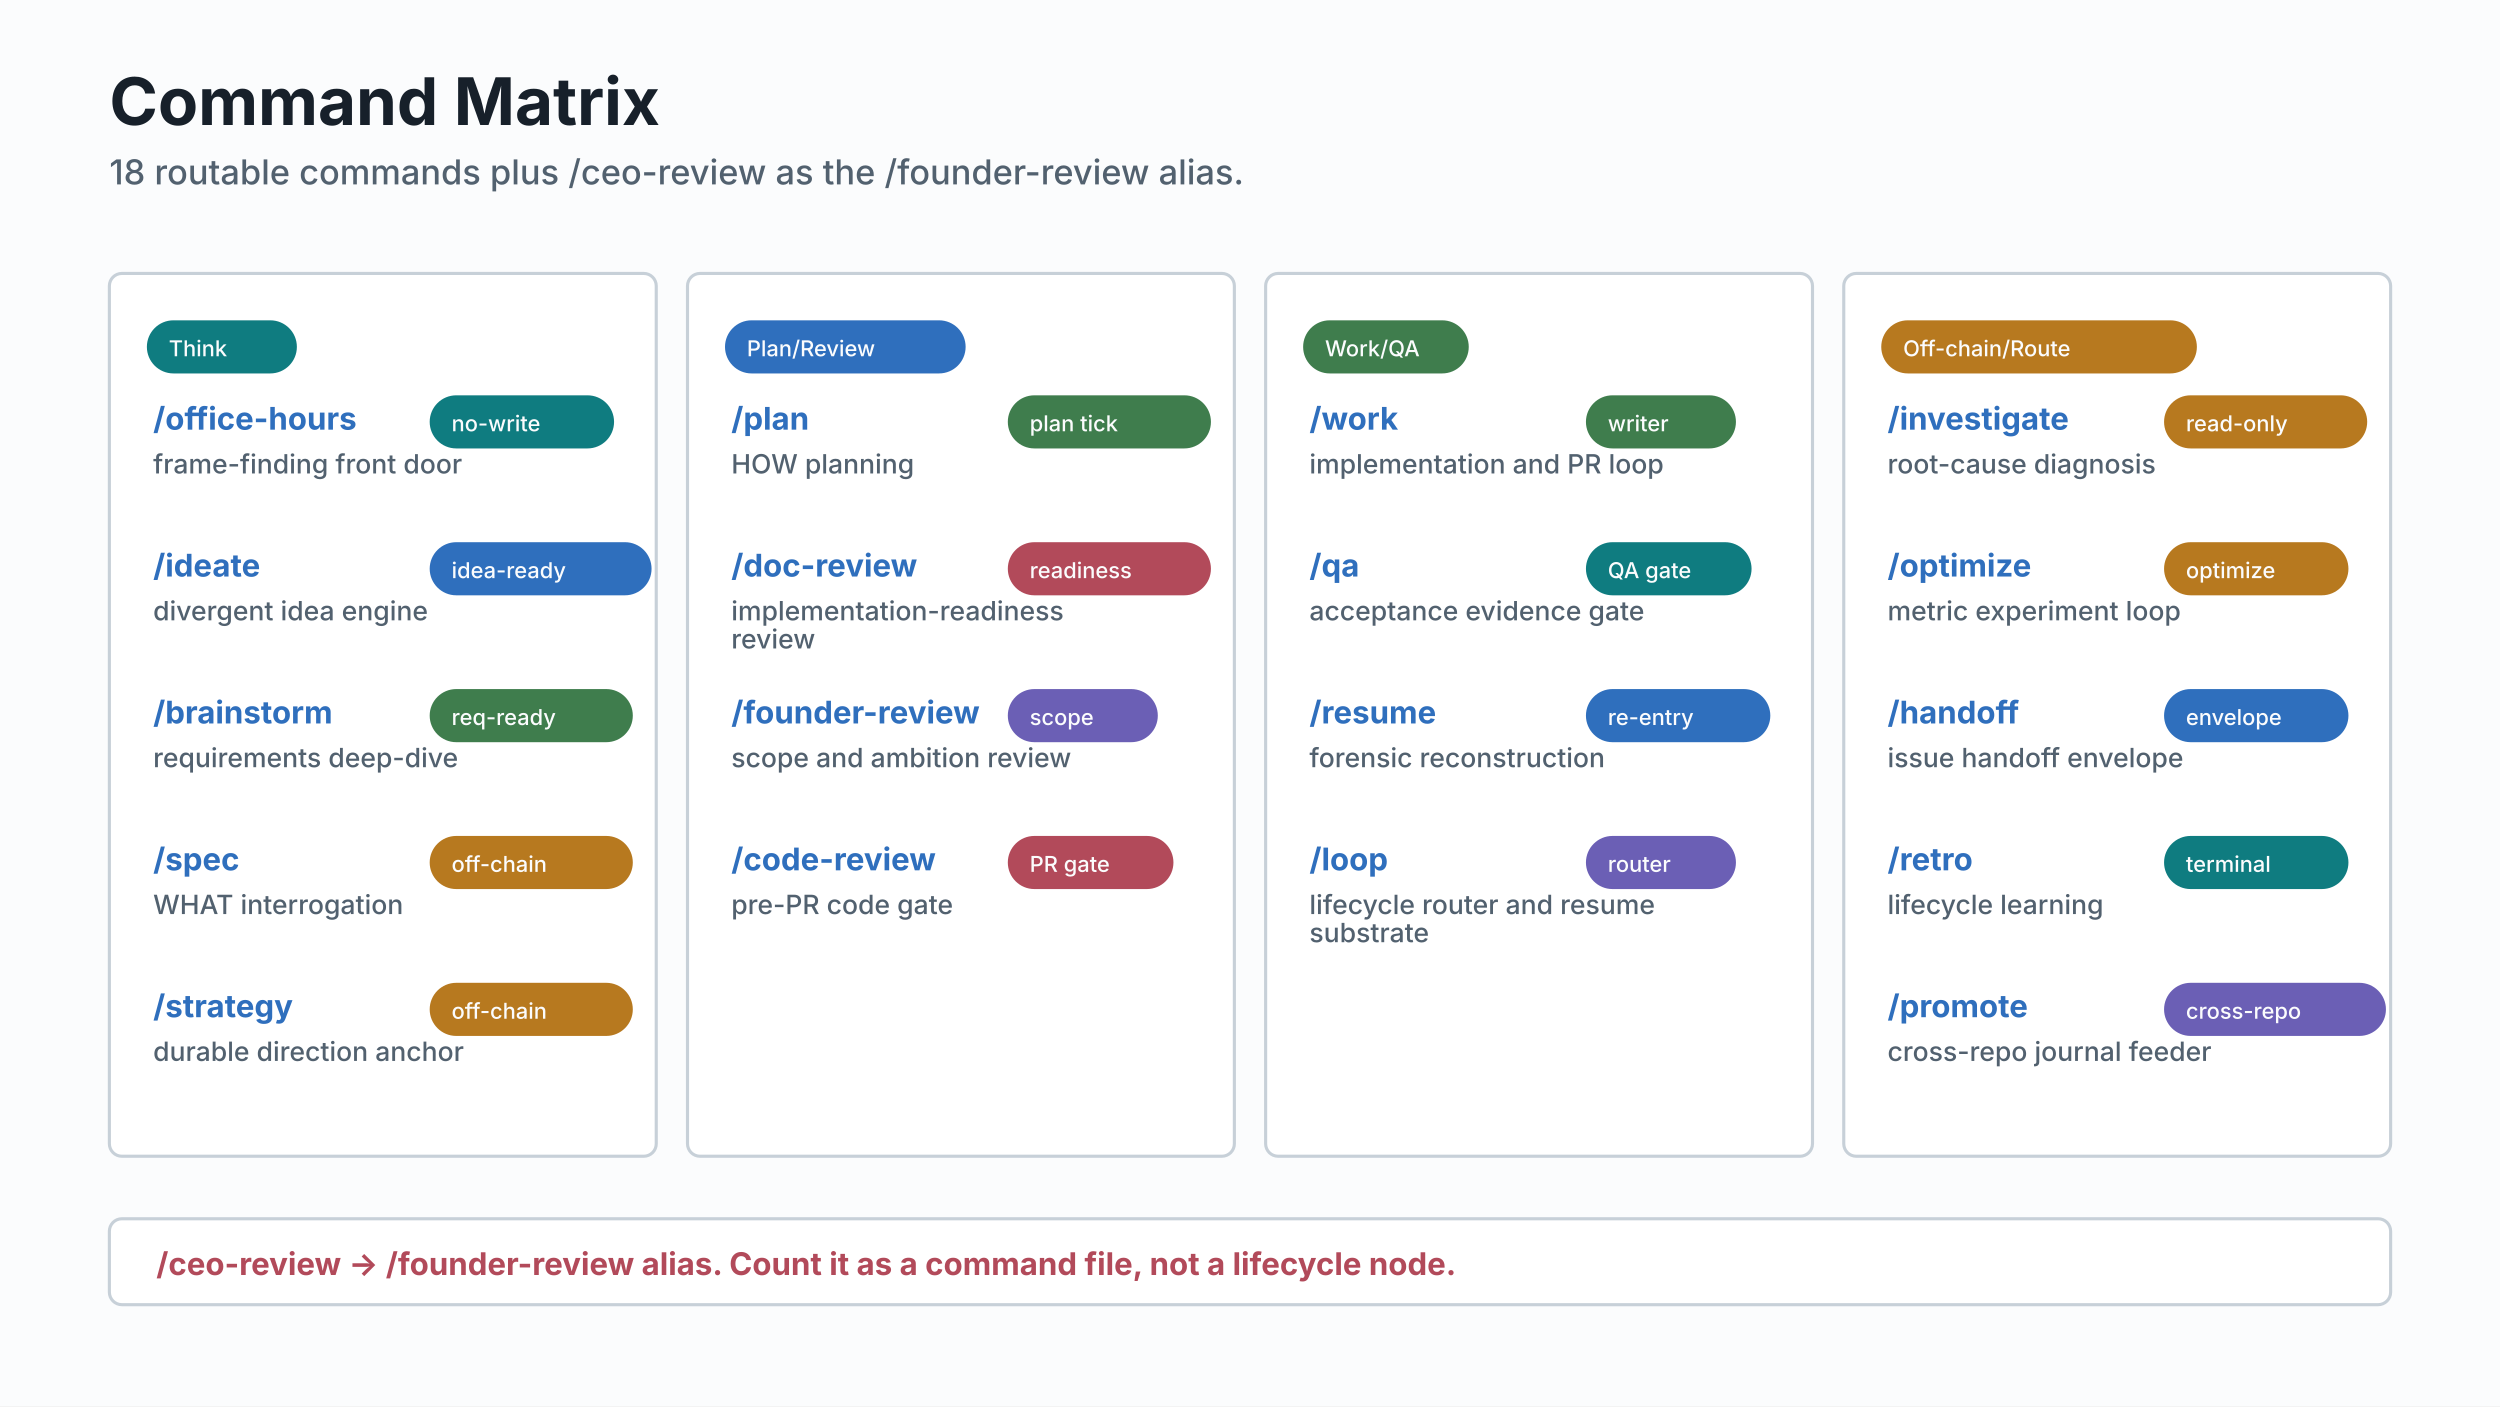
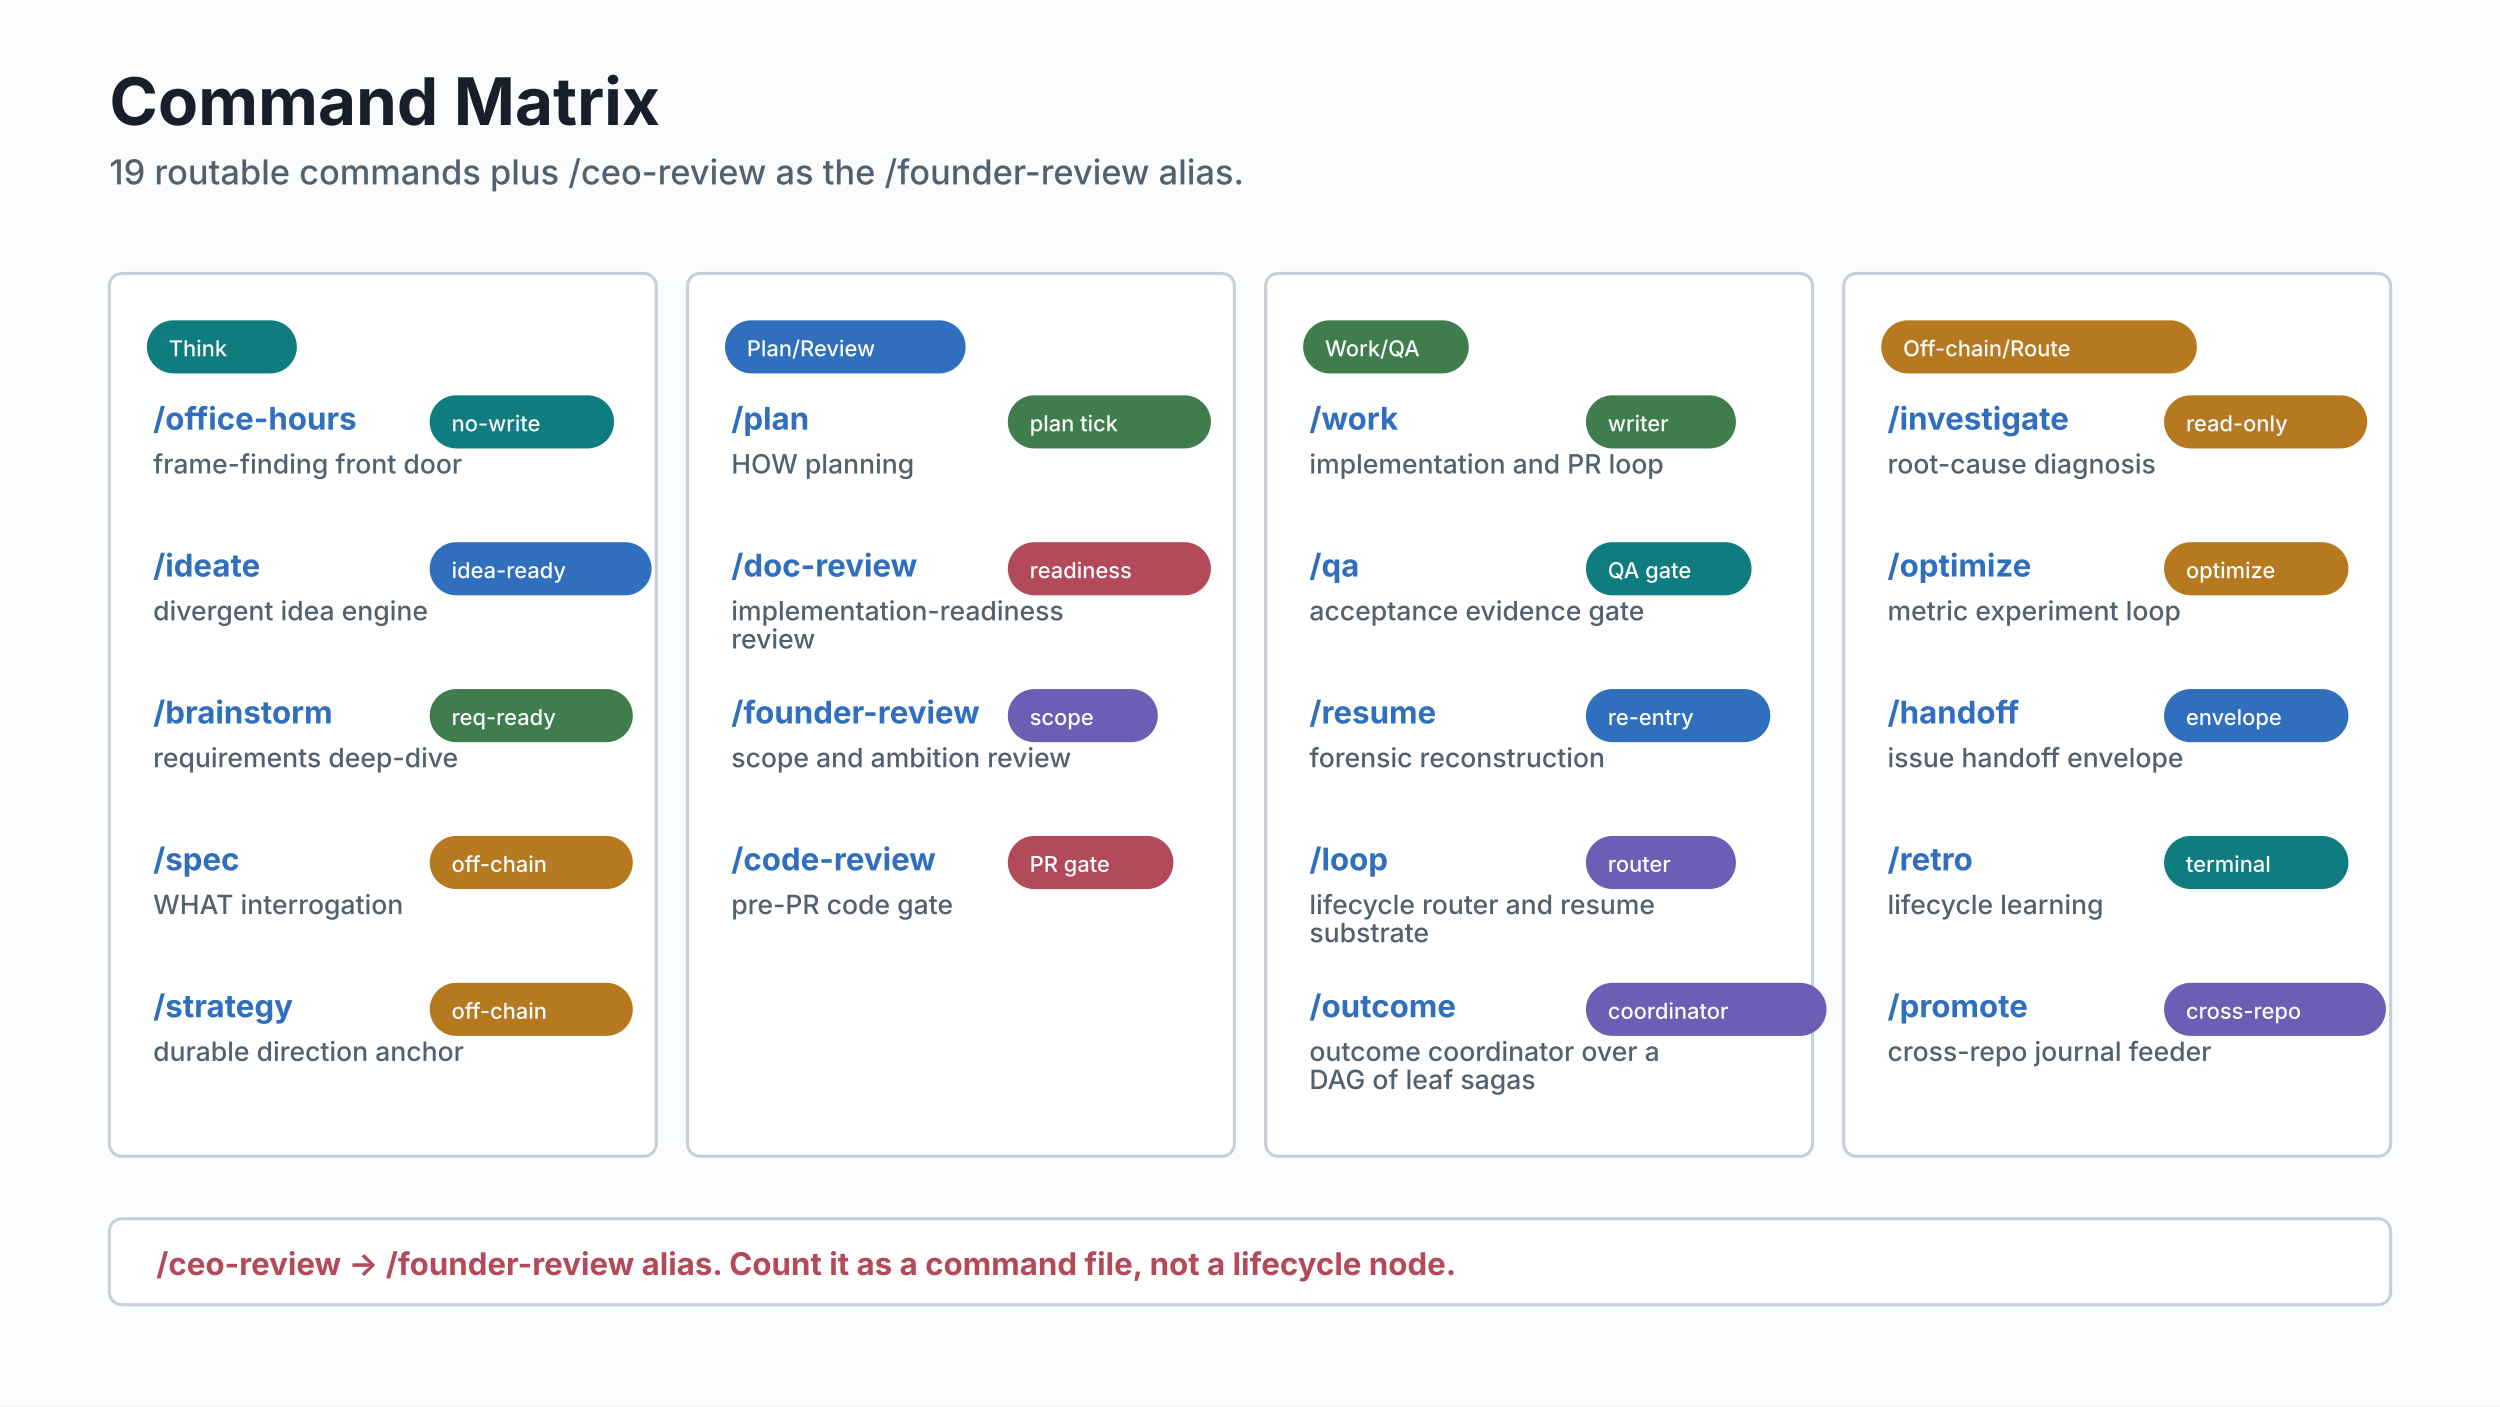
<svg xmlns="http://www.w3.org/2000/svg" width="1600" height="900" viewBox="0 0 1600 900" role="img" aria-labelledby="title desc">
  <rect width="1600" height="900" fill="#fbfcfd" />
  <style>
    .title { font: 700 42px -apple-system, BlinkMacSystemFont, Segoe UI, sans-serif; }
    .subtitle { font: 500 22px -apple-system, BlinkMacSystemFont, Segoe UI, sans-serif; }
    .label { font: 700 20px -apple-system, BlinkMacSystemFont, Segoe UI, sans-serif; }
    .body { font: 500 17px -apple-system, BlinkMacSystemFont, Segoe UI, sans-serif; }
    .small { font: 500 14px -apple-system, BlinkMacSystemFont, Segoe UI, sans-serif; }
  </style>
  <text x="70" y="80" class="title" fill="#17202a">
    <tspan x="70" dy="0">Command Matrix</tspan>
  </text>
  <text x="70" y="118" class="subtitle" fill="#52616f">
-     <tspan x="70" dy="0">18 routable commands plus /ceo-review as the /founder-review alias.</tspan>
+     <tspan x="70" dy="0">19 routable commands plus /ceo-review as the /founder-review alias.</tspan>
  </text>
  <rect x="70" y="175" width="350" height="565" rx="8" fill="#ffffff" stroke="#c7d0d8" stroke-width="2" />
  <rect x="94" y="205" width="96" height="34" rx="17" fill="#0f7c80" />
  <text x="108" y="228" class="small" fill="#fbfcfd">
    <tspan x="108" dy="0">Think</tspan>
  </text>
  <text x="98" y="275" class="label" fill="#2f6fbd">
    <tspan x="98" dy="0">/office-hours</tspan>
  </text>
  <text x="98" y="303" class="body" fill="#52616f">
    <tspan x="98" dy="0">frame-finding front door</tspan>
  </text>
  <rect x="275" y="253" width="118" height="34" rx="17" fill="#0f7c80" />
  <text x="289" y="276" class="small" fill="#fbfcfd">
    <tspan x="289" dy="0">no-write</tspan>
  </text>
  <text x="98" y="369" class="label" fill="#2f6fbd">
    <tspan x="98" dy="0">/ideate</tspan>
  </text>
  <text x="98" y="397" class="body" fill="#52616f">
    <tspan x="98" dy="0">divergent idea engine</tspan>
  </text>
  <rect x="275" y="347" width="142" height="34" rx="17" fill="#2f6fbd" />
  <text x="289" y="370" class="small" fill="#fbfcfd">
    <tspan x="289" dy="0">idea-ready</tspan>
  </text>
  <text x="98" y="463" class="label" fill="#2f6fbd">
    <tspan x="98" dy="0">/brainstorm</tspan>
  </text>
  <text x="98" y="491" class="body" fill="#52616f">
    <tspan x="98" dy="0">requirements deep-dive</tspan>
  </text>
  <rect x="275" y="441" width="130" height="34" rx="17" fill="#3f7d4d" />
  <text x="289" y="464" class="small" fill="#fbfcfd">
    <tspan x="289" dy="0">req-ready</tspan>
  </text>
  <text x="98" y="557" class="label" fill="#2f6fbd">
    <tspan x="98" dy="0">/spec</tspan>
  </text>
  <text x="98" y="585" class="body" fill="#52616f">
    <tspan x="98" dy="0">WHAT interrogation</tspan>
  </text>
  <rect x="275" y="535" width="130" height="34" rx="17" fill="#b7791f" />
  <text x="289" y="558" class="small" fill="#fbfcfd">
    <tspan x="289" dy="0">off-chain</tspan>
  </text>
  <text x="98" y="651" class="label" fill="#2f6fbd">
    <tspan x="98" dy="0">/strategy</tspan>
  </text>
  <text x="98" y="679" class="body" fill="#52616f">
    <tspan x="98" dy="0">durable direction anchor</tspan>
  </text>
  <rect x="275" y="629" width="130" height="34" rx="17" fill="#b7791f" />
  <text x="289" y="652" class="small" fill="#fbfcfd">
    <tspan x="289" dy="0">off-chain</tspan>
  </text>
  <rect x="440" y="175" width="350" height="565" rx="8" fill="#ffffff" stroke="#c7d0d8" stroke-width="2" />
  <rect x="464" y="205" width="154" height="34" rx="17" fill="#2f6fbd" />
  <text x="478" y="228" class="small" fill="#fbfcfd">
    <tspan x="478" dy="0">Plan/Review</tspan>
  </text>
  <text x="468" y="275" class="label" fill="#2f6fbd">
    <tspan x="468" dy="0">/plan</tspan>
  </text>
  <text x="468" y="303" class="body" fill="#52616f">
    <tspan x="468" dy="0">HOW planning</tspan>
  </text>
  <rect x="645" y="253" width="130" height="34" rx="17" fill="#3f7d4d" />
  <text x="659" y="276" class="small" fill="#fbfcfd">
    <tspan x="659" dy="0">plan tick</tspan>
  </text>
  <text x="468" y="369" class="label" fill="#2f6fbd">
    <tspan x="468" dy="0">/doc-review</tspan>
  </text>
  <text x="468" y="397" class="body" fill="#52616f">
    <tspan x="468" dy="0">implementation-readiness</tspan>
    <tspan x="468" dy="18">review</tspan>
  </text>
  <rect x="645" y="347" width="130" height="34" rx="17" fill="#b24a5a" />
  <text x="659" y="370" class="small" fill="#fbfcfd">
    <tspan x="659" dy="0">readiness</tspan>
  </text>
  <text x="468" y="463" class="label" fill="#2f6fbd">
    <tspan x="468" dy="0">/founder-review</tspan>
  </text>
  <text x="468" y="491" class="body" fill="#52616f">
    <tspan x="468" dy="0">scope and ambition review</tspan>
  </text>
  <rect x="645" y="441" width="96" height="34" rx="17" fill="#6b5fb5" />
  <text x="659" y="464" class="small" fill="#fbfcfd">
    <tspan x="659" dy="0">scope</tspan>
  </text>
  <text x="468" y="557" class="label" fill="#2f6fbd">
    <tspan x="468" dy="0">/code-review</tspan>
  </text>
  <text x="468" y="585" class="body" fill="#52616f">
    <tspan x="468" dy="0">pre-PR code gate</tspan>
  </text>
  <rect x="645" y="535" width="106" height="34" rx="17" fill="#b24a5a" />
  <text x="659" y="558" class="small" fill="#fbfcfd">
    <tspan x="659" dy="0">PR gate</tspan>
  </text>
  <rect x="810" y="175" width="350" height="565" rx="8" fill="#ffffff" stroke="#c7d0d8" stroke-width="2" />
  <rect x="834" y="205" width="106" height="34" rx="17" fill="#3f7d4d" />
  <text x="848" y="228" class="small" fill="#fbfcfd">
    <tspan x="848" dy="0">Work/QA</tspan>
  </text>
  <text x="838" y="275" class="label" fill="#2f6fbd">
    <tspan x="838" dy="0">/work</tspan>
  </text>
  <text x="838" y="303" class="body" fill="#52616f">
    <tspan x="838" dy="0">implementation and PR loop</tspan>
  </text>
  <rect x="1015" y="253" width="96" height="34" rx="17" fill="#3f7d4d" />
  <text x="1029" y="276" class="small" fill="#fbfcfd">
    <tspan x="1029" dy="0">writer</tspan>
  </text>
  <text x="838" y="369" class="label" fill="#2f6fbd">
    <tspan x="838" dy="0">/qa</tspan>
  </text>
  <text x="838" y="397" class="body" fill="#52616f">
    <tspan x="838" dy="0">acceptance evidence gate</tspan>
  </text>
  <rect x="1015" y="347" width="106" height="34" rx="17" fill="#0f7c80" />
  <text x="1029" y="370" class="small" fill="#fbfcfd">
    <tspan x="1029" dy="0">QA gate</tspan>
  </text>
  <text x="838" y="463" class="label" fill="#2f6fbd">
    <tspan x="838" dy="0">/resume</tspan>
  </text>
  <text x="838" y="491" class="body" fill="#52616f">
    <tspan x="838" dy="0">forensic reconstruction</tspan>
  </text>
  <rect x="1015" y="441" width="118" height="34" rx="17" fill="#2f6fbd" />
  <text x="1029" y="464" class="small" fill="#fbfcfd">
    <tspan x="1029" dy="0">re-entry</tspan>
  </text>
  <text x="838" y="557" class="label" fill="#2f6fbd">
    <tspan x="838" dy="0">/loop</tspan>
  </text>
  <text x="838" y="585" class="body" fill="#52616f">
    <tspan x="838" dy="0">lifecycle router and resume</tspan>
    <tspan x="838" dy="18">substrate</tspan>
  </text>
  <rect x="1015" y="535" width="96" height="34" rx="17" fill="#6b5fb5" />
  <text x="1029" y="558" class="small" fill="#fbfcfd">
    <tspan x="1029" dy="0">router</tspan>
  </text>
+   <text x="838" y="651" class="label" fill="#2f6fbd">
+     <tspan x="838" dy="0">/outcome</tspan>
+   </text>
+   <text x="838" y="679" class="body" fill="#52616f">
+     <tspan x="838" dy="0">outcome coordinator over a</tspan>
+     <tspan x="838" dy="18">DAG of leaf sagas</tspan>
+   </text>
+   <rect x="1015" y="629" width="154" height="34" rx="17" fill="#6b5fb5" />
+   <text x="1029" y="652" class="small" fill="#fbfcfd">
+     <tspan x="1029" dy="0">coordinator</tspan>
+   </text>
  <rect x="1180" y="175" width="350" height="565" rx="8" fill="#ffffff" stroke="#c7d0d8" stroke-width="2" />
  <rect x="1204" y="205" width="202" height="34" rx="17" fill="#b7791f" />
  <text x="1218" y="228" class="small" fill="#fbfcfd">
    <tspan x="1218" dy="0">Off-chain/Route</tspan>
  </text>
  <text x="1208" y="275" class="label" fill="#2f6fbd">
    <tspan x="1208" dy="0">/investigate</tspan>
  </text>
  <text x="1208" y="303" class="body" fill="#52616f">
    <tspan x="1208" dy="0">root-cause diagnosis</tspan>
  </text>
  <rect x="1385" y="253" width="130" height="34" rx="17" fill="#b7791f" />
  <text x="1399" y="276" class="small" fill="#fbfcfd">
    <tspan x="1399" dy="0">read-only</tspan>
  </text>
  <text x="1208" y="369" class="label" fill="#2f6fbd">
    <tspan x="1208" dy="0">/optimize</tspan>
  </text>
  <text x="1208" y="397" class="body" fill="#52616f">
    <tspan x="1208" dy="0">metric experiment loop</tspan>
  </text>
  <rect x="1385" y="347" width="118" height="34" rx="17" fill="#b7791f" />
  <text x="1399" y="370" class="small" fill="#fbfcfd">
    <tspan x="1399" dy="0">optimize</tspan>
  </text>
  <text x="1208" y="463" class="label" fill="#2f6fbd">
    <tspan x="1208" dy="0">/handoff</tspan>
  </text>
  <text x="1208" y="491" class="body" fill="#52616f">
    <tspan x="1208" dy="0">issue handoff envelope</tspan>
  </text>
  <rect x="1385" y="441" width="118" height="34" rx="17" fill="#2f6fbd" />
  <text x="1399" y="464" class="small" fill="#fbfcfd">
    <tspan x="1399" dy="0">envelope</tspan>
  </text>
  <text x="1208" y="557" class="label" fill="#2f6fbd">
    <tspan x="1208" dy="0">/retro</tspan>
  </text>
  <text x="1208" y="585" class="body" fill="#52616f">
    <tspan x="1208" dy="0">lifecycle learning</tspan>
  </text>
  <rect x="1385" y="535" width="118" height="34" rx="17" fill="#0f7c80" />
  <text x="1399" y="558" class="small" fill="#fbfcfd">
    <tspan x="1399" dy="0">terminal</tspan>
  </text>
  <text x="1208" y="651" class="label" fill="#2f6fbd">
    <tspan x="1208" dy="0">/promote</tspan>
  </text>
  <text x="1208" y="679" class="body" fill="#52616f">
    <tspan x="1208" dy="0">cross-repo journal feeder</tspan>
  </text>
  <rect x="1385" y="629" width="142" height="34" rx="17" fill="#6b5fb5" />
  <text x="1399" y="652" class="small" fill="#fbfcfd">
    <tspan x="1399" dy="0">cross-repo</tspan>
  </text>
  <rect x="70" y="780" width="1460" height="55" rx="8" fill="#ffffff" stroke="#c7d0d8" stroke-width="2" />
  <text x="100" y="816" class="label" fill="#b24a5a">
    <tspan x="100" dy="0">/ceo-review -&gt; /founder-review alias. Count it as a command file, not a lifecycle node.</tspan>
  </text>
</svg>
